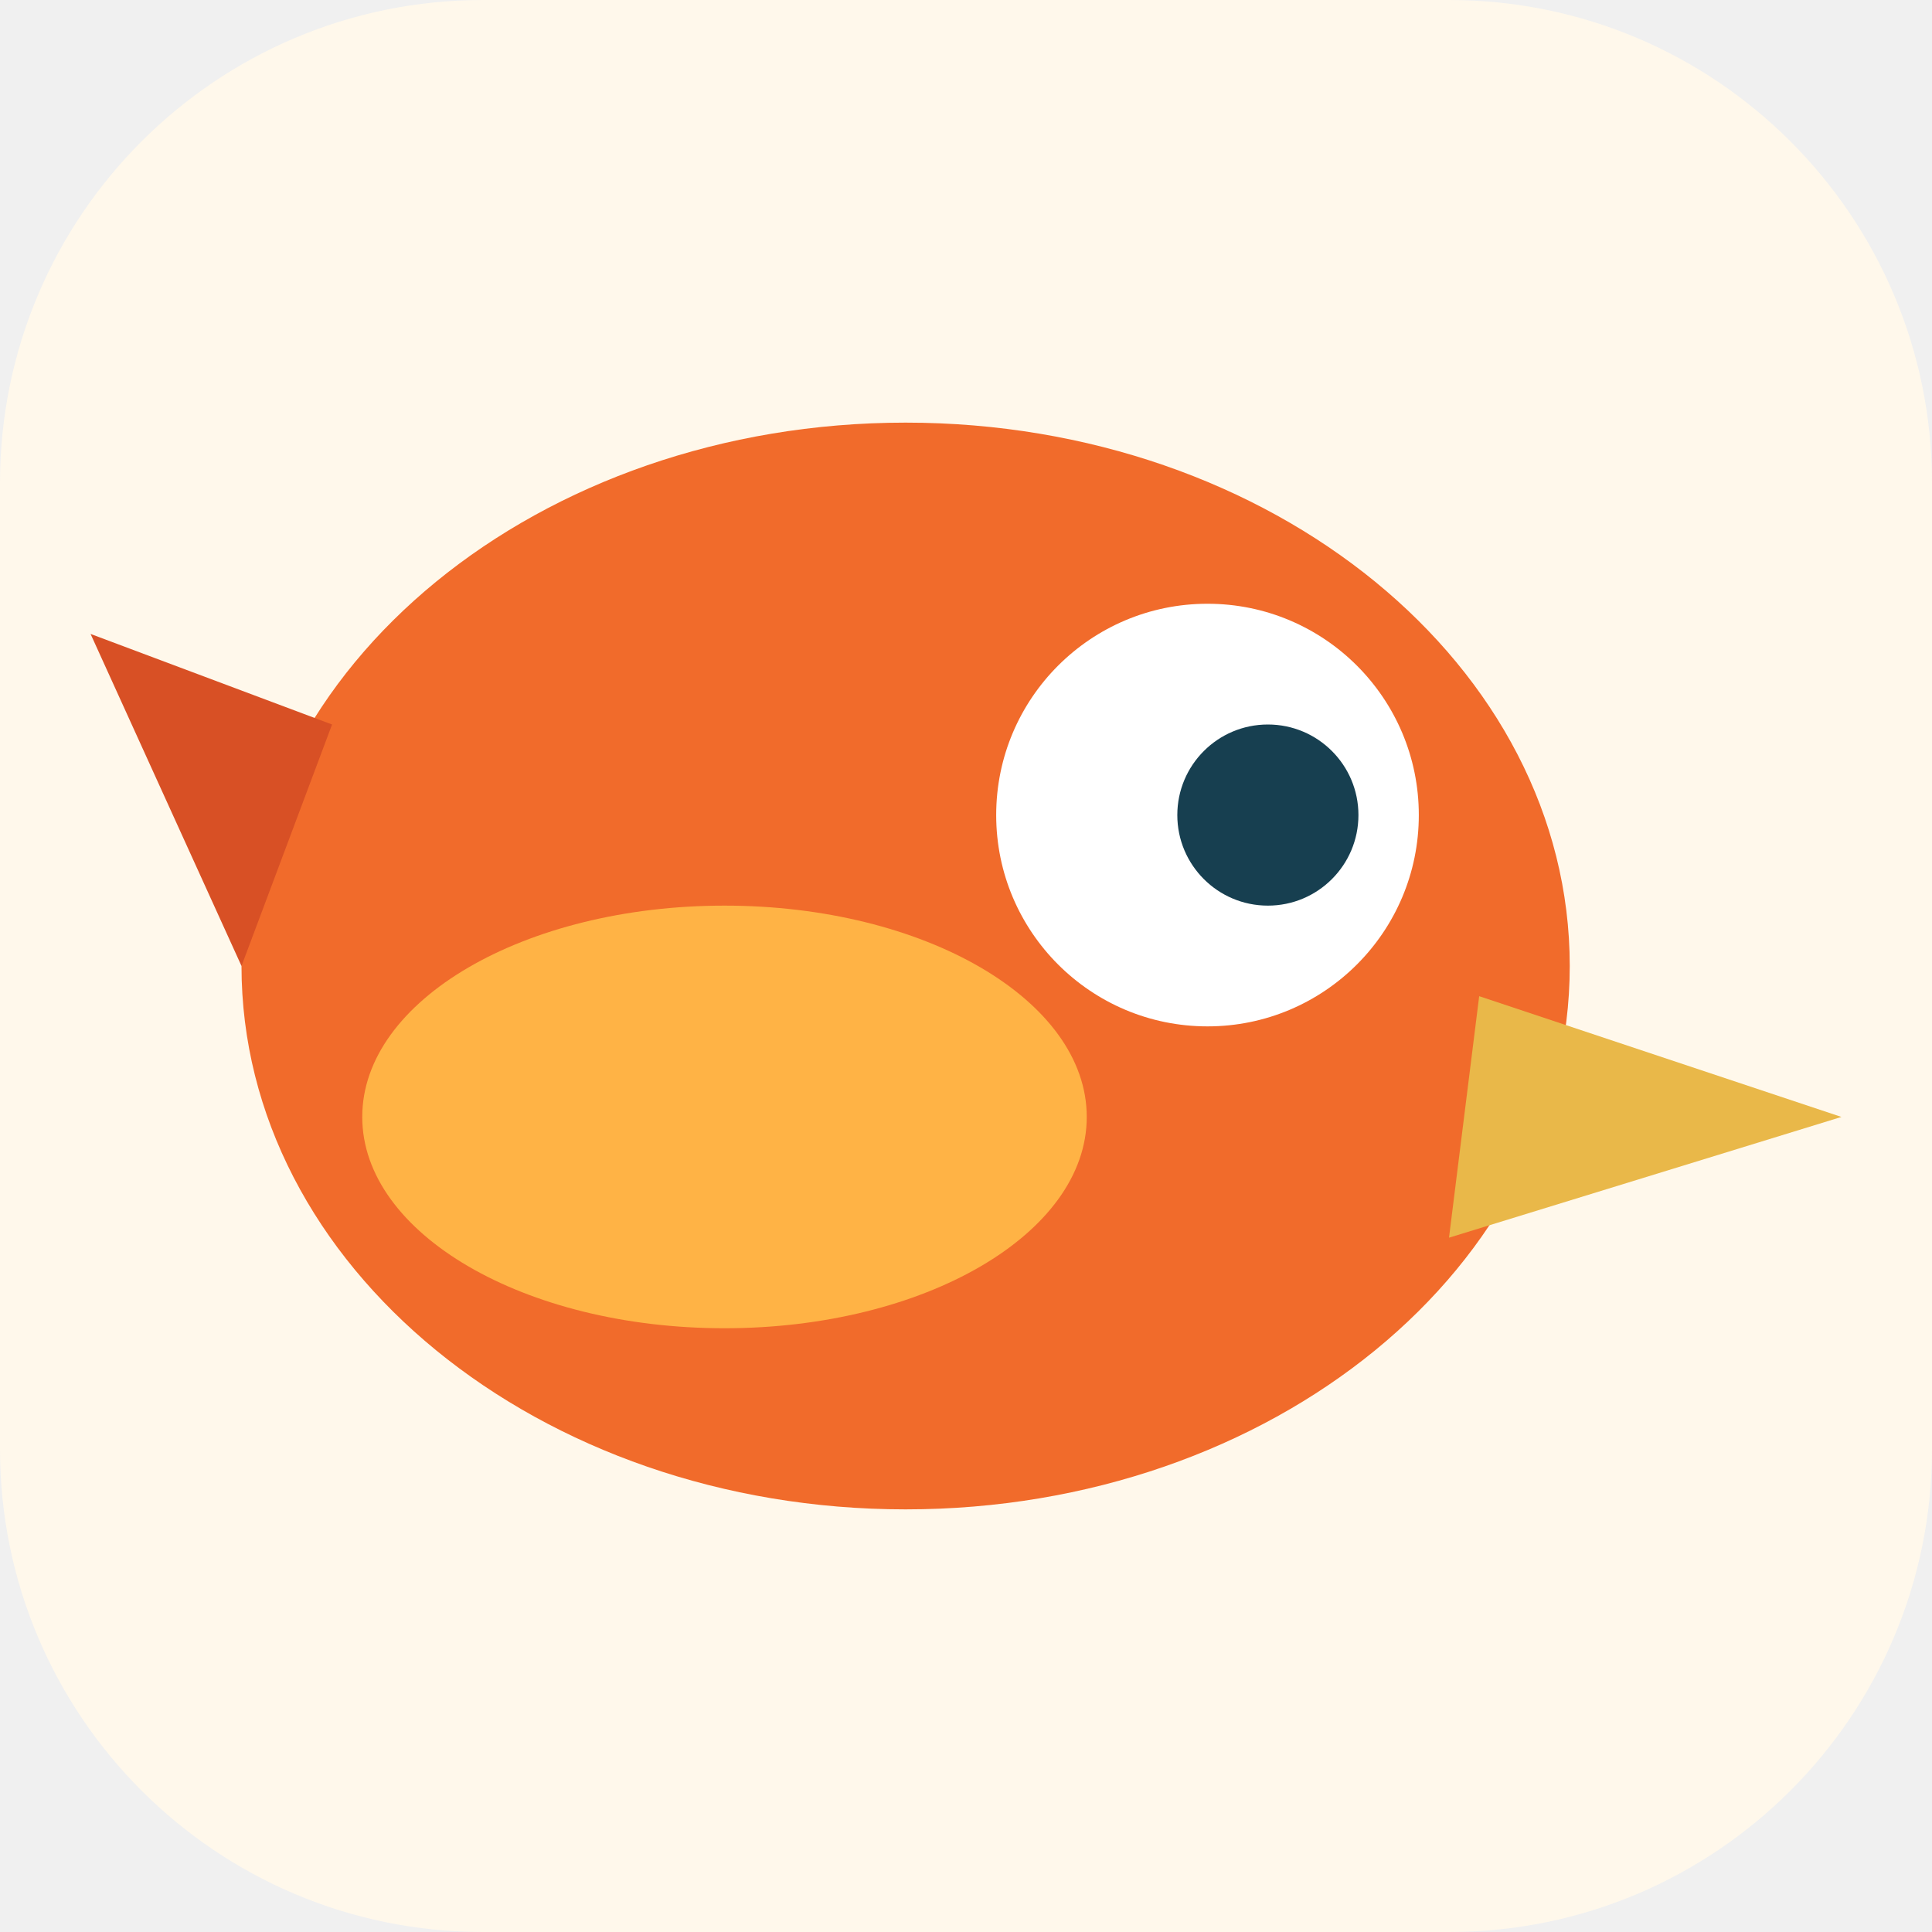
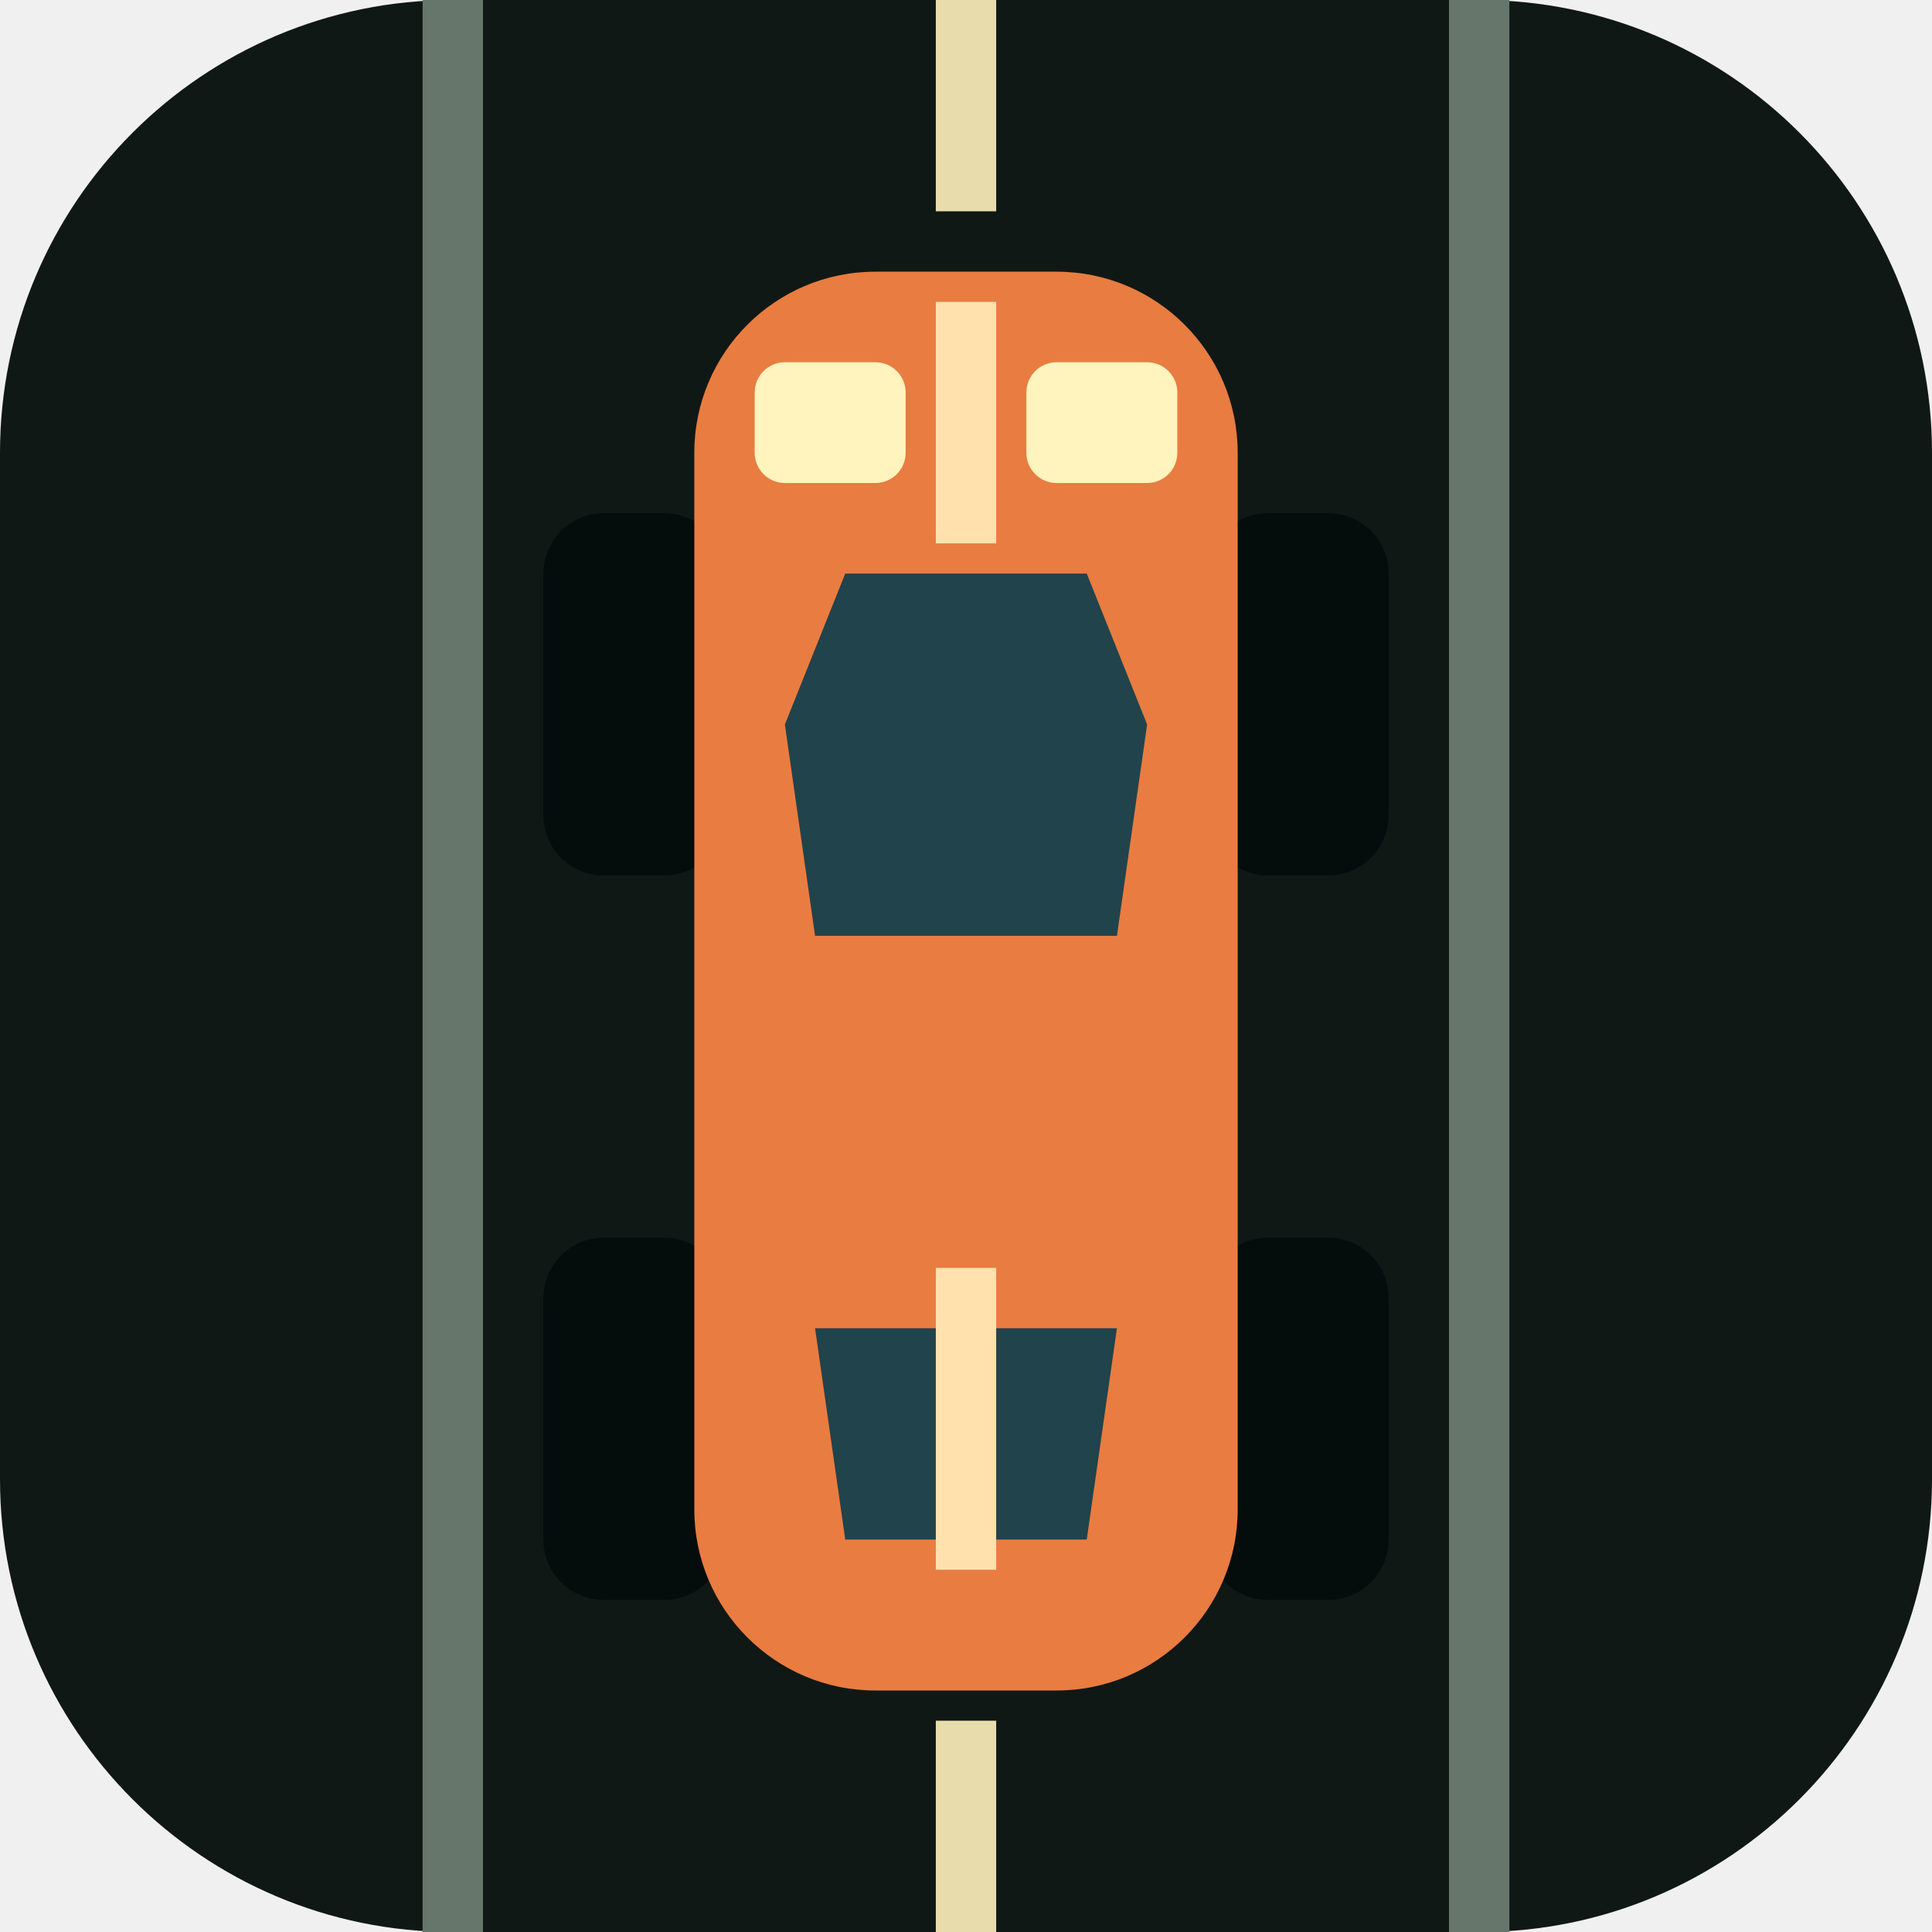
<svg xmlns="http://www.w3.org/2000/svg" viewBox="0 0 64 64">
-   <rect width="64" height="64" rx="16" fill="#fff8eb" />
-   <ellipse cx="30" cy="32" rx="22" ry="18" fill="#f16b2b" />
-   <ellipse cx="24" cy="37" rx="12" ry="7" fill="#ffb345" />
-   <circle cx="40" cy="27" r="7" fill="#fff" />
-   <circle cx="42" cy="27" r="3" fill="#173f50" />
-   <path d="m49 33 12 4-13 4" fill="#e9b849" />
-   <path d="m11 24-8-3 5 11" fill="#d85025" />
+   <rect width="64" height="64" rx="15" fill="#101815" />
+   <path d="M15 0v64m34-64v64" stroke="#66766b" stroke-width="2" />
+   <path d="M32 0v7m0 50v7" stroke="#e9dcac" stroke-width="2" />
+   <rect x="18" y="17" width="6" height="12" rx="2" fill="#050c0c" />
+   <rect x="40" y="17" width="6" height="12" rx="2" fill="#050c0c" />
+   <rect x="18" y="41" width="6" height="12" rx="2" fill="#050c0c" />
+   <rect x="40" y="41" width="6" height="12" rx="2" fill="#050c0c" />
+   <rect x="23" y="9" width="18" height="47" rx="6" fill="#e97c41" />
+   <path d="m26 24 2-5h8l2 5-1 7H27Z" fill="#21434b" />
+   <path d="M27 44h10l-1 7h-8Z" fill="#21434b" />
+   <rect x="25" y="12" width="5" height="4" rx="1" fill="#fff4bd" />
+   <rect x="34" y="12" width="5" height="4" rx="1" fill="#fff4bd" />
+   <path d="M31 10h2v8h-2m0 24h2v10h-2" fill="#ffe1ad" />
</svg>
